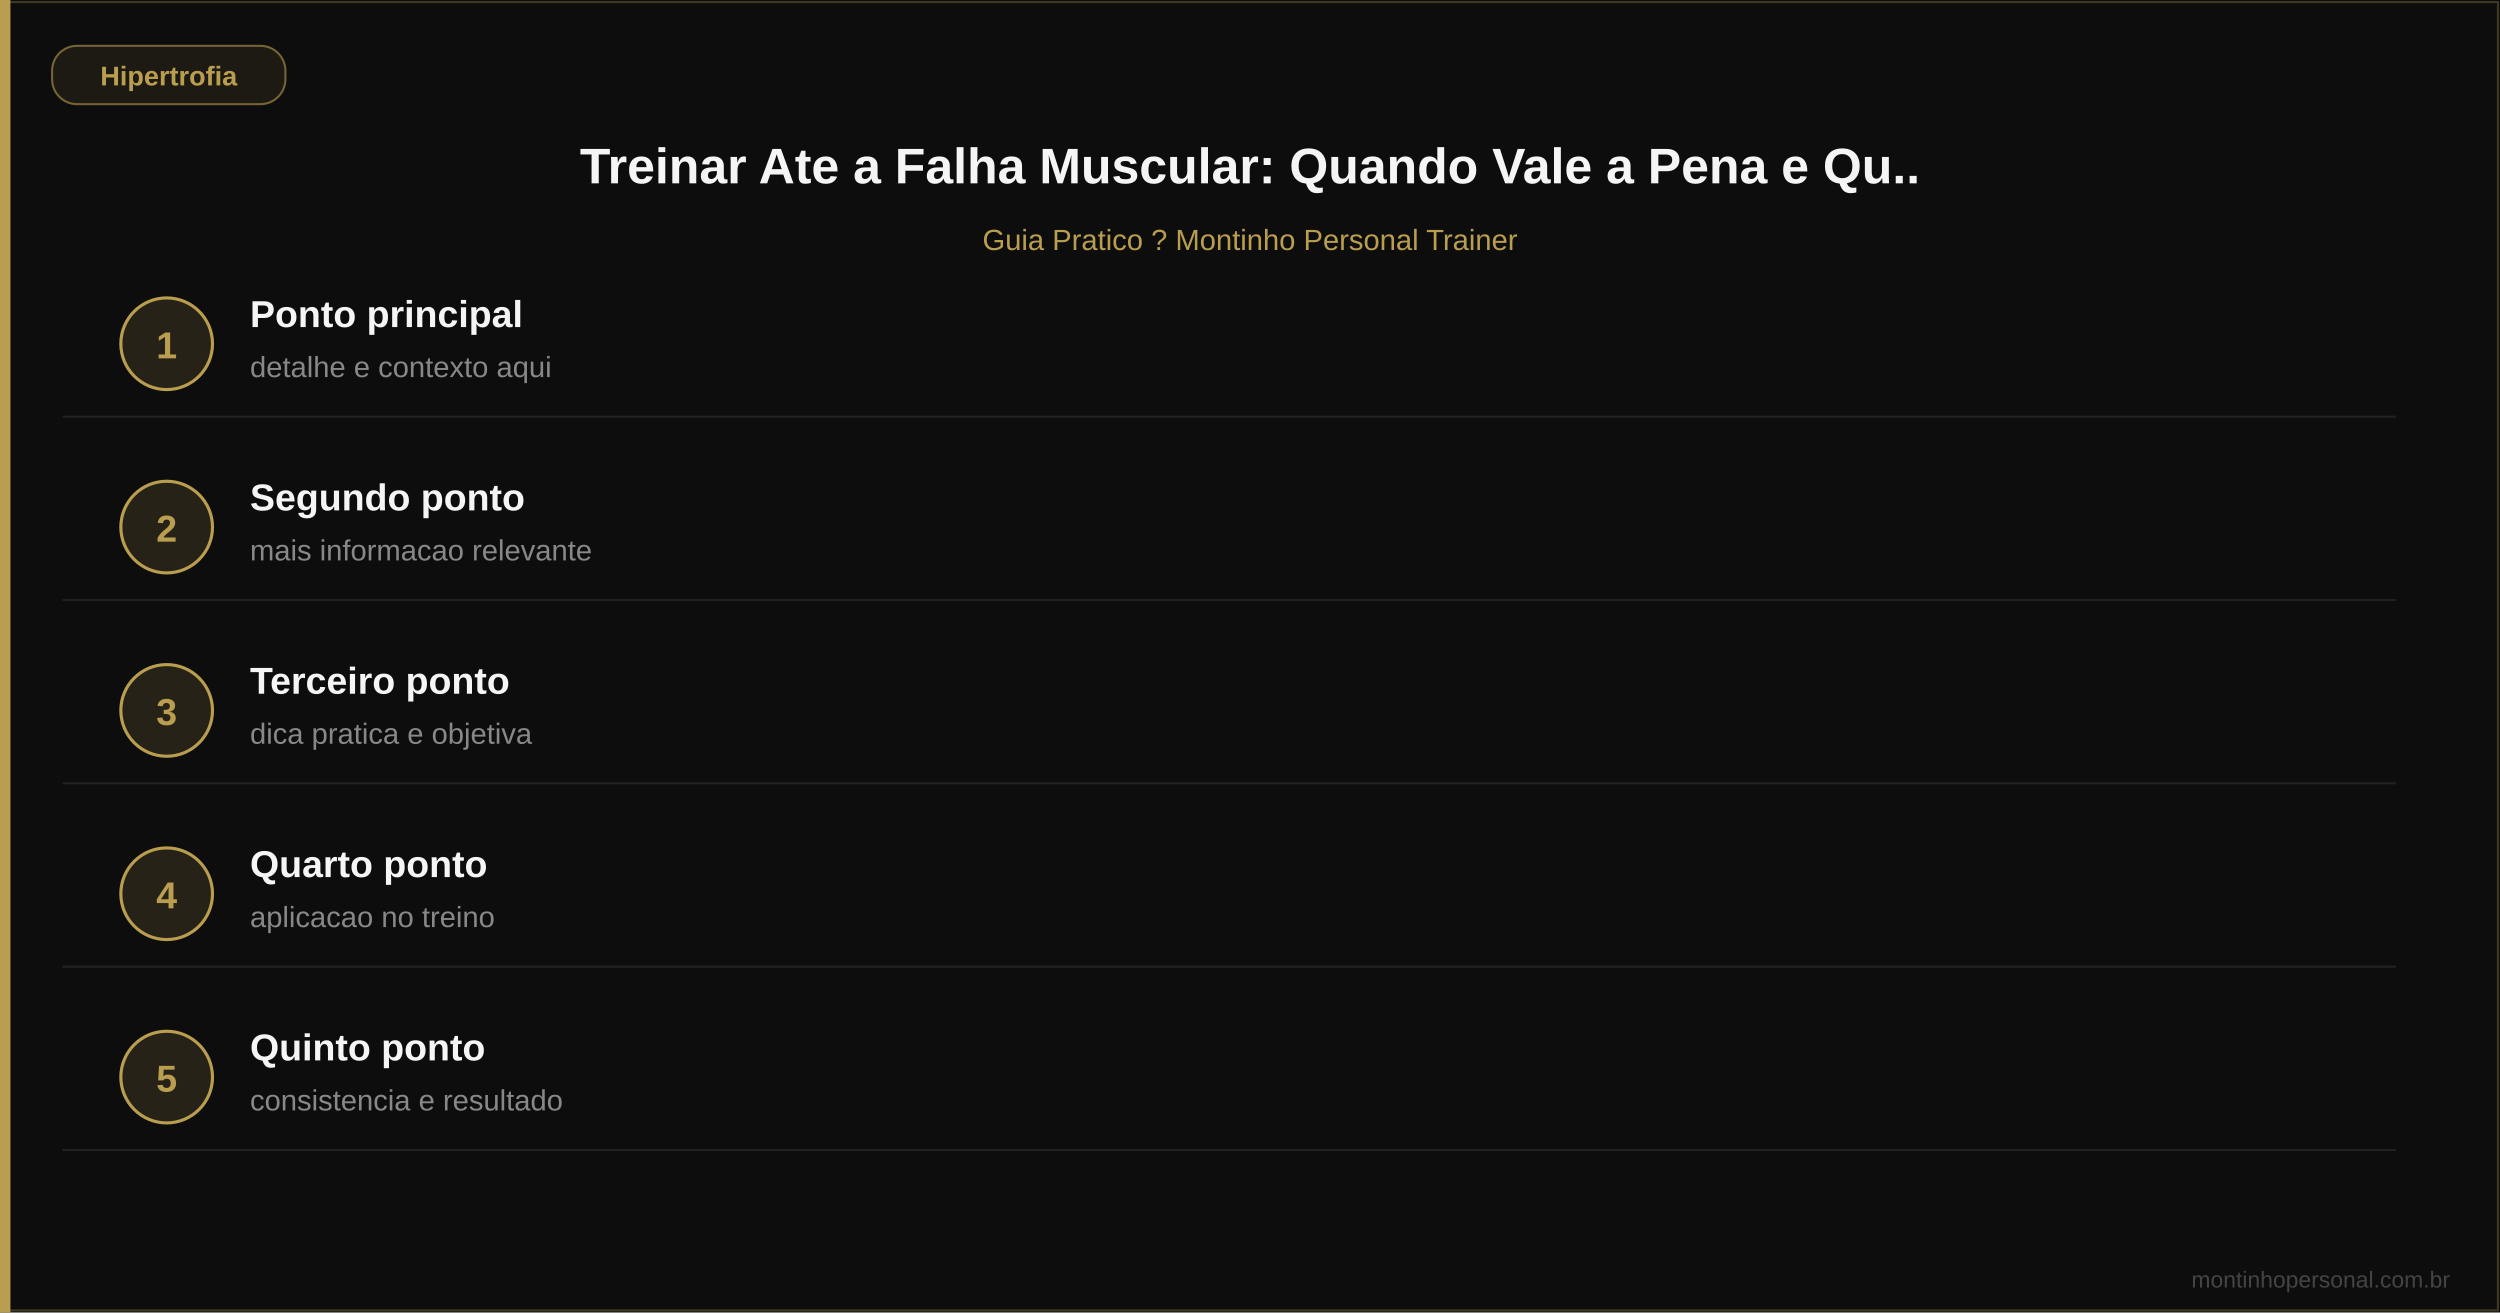
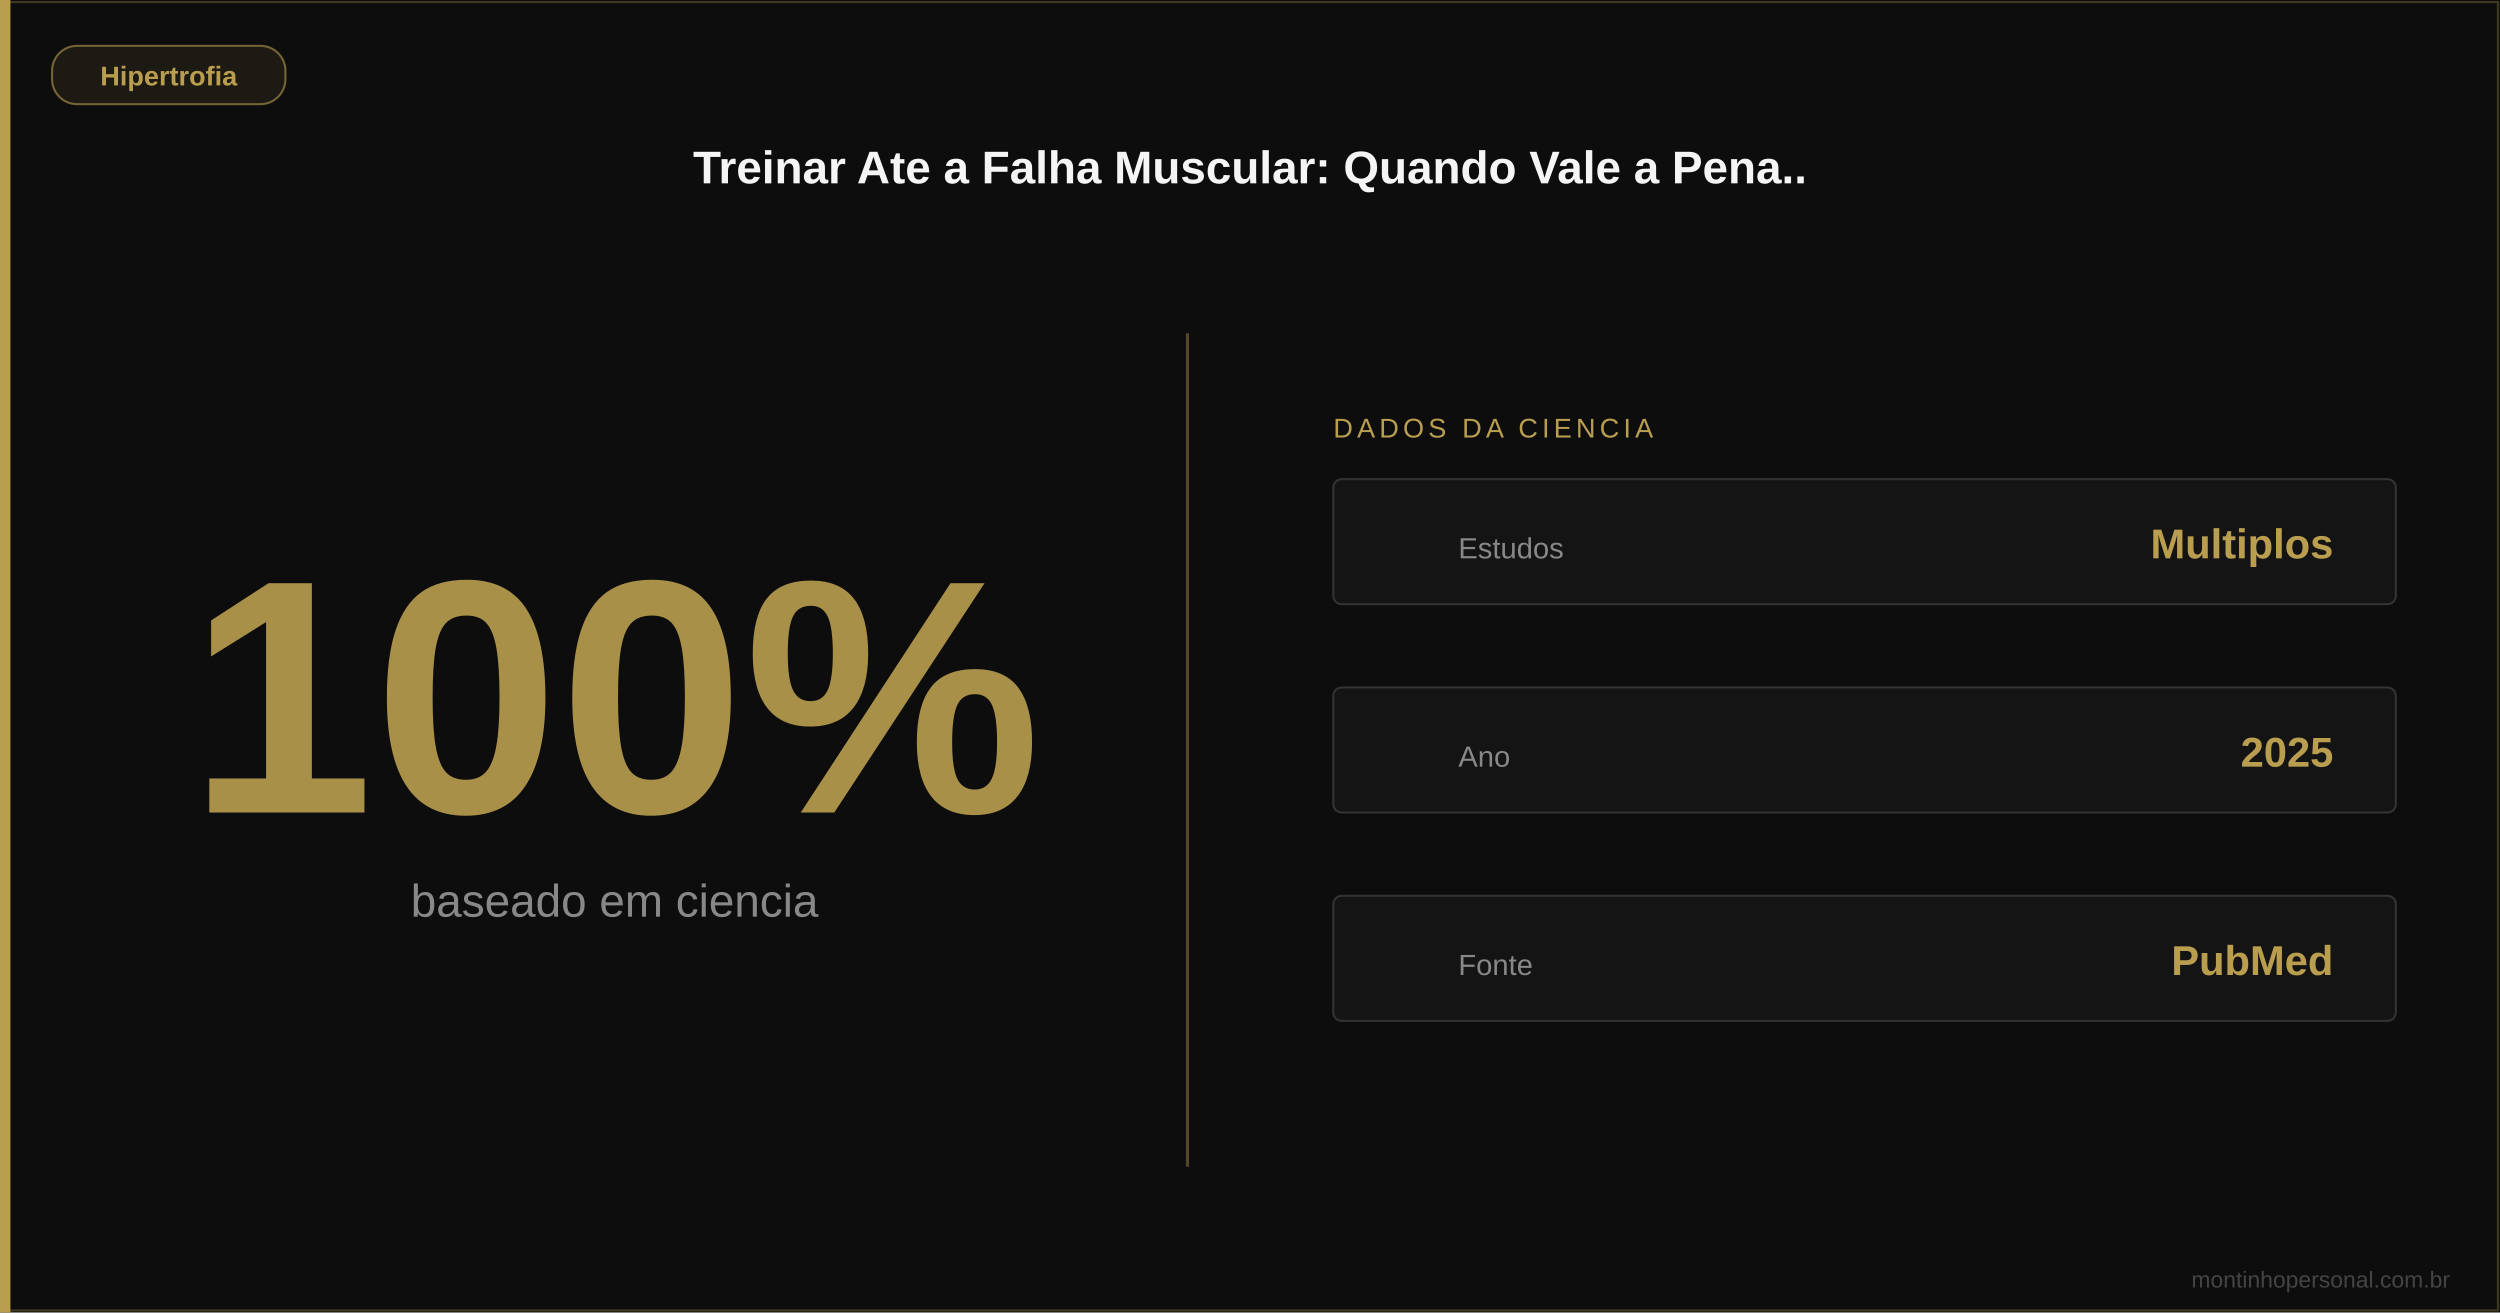
<svg xmlns="http://www.w3.org/2000/svg" viewBox="0 0 1200 630" width="1200" height="630" role="img" aria-label="Treinar Ate a Falha Muscular: Quando Vale a Pena e Quando Prejudica">
  <rect width="1200" height="630" fill="#0d0d0d" />
  <rect x="0" y="0" width="5" height="630" fill="#BA9E50" />
  <rect x="1" y="1" width="1198" height="628" fill="none" stroke="#BA9E50" stroke-width="1" opacity="0.3" />
  <rect x="25" y="22" width="112" height="28" rx="12" fill="#BA9E50" fill-opacity="0.15" stroke="#BA9E50" stroke-width="1" opacity="0.6" />
  <text x="81" y="41" font-family="Arial,sans-serif" font-size="13" fill="#BA9E50" text-anchor="middle" font-weight="600">Hipertrofia</text>
-   <text x="600" y="88" font-family="Arial,sans-serif" font-size="24" fill="#F5F5F5" text-anchor="middle" font-weight="bold">Treinar Ate a Falha Muscular: Quando Vale a Pena e Qu..</text>
-   <text x="600" y="120" font-family="Arial,sans-serif" font-size="14" fill="#BA9E50" text-anchor="middle">Guia Pratico ? Montinho Personal Trainer</text>
-   <circle cx="80" cy="165" r="22" fill="#BA9E50" fill-opacity="0.15" stroke="#BA9E50" stroke-width="1.5" />
-   <text x="80" y="172" font-family="Arial,sans-serif" font-size="18" fill="#BA9E50" text-anchor="middle" font-weight="bold">1</text>
-   <text x="120" y="157" font-family="Arial,sans-serif" font-size="18" fill="#F5F5F5" font-weight="bold">Ponto principal</text>
-   <text x="120" y="181" font-family="Arial,sans-serif" font-size="14" fill="#888888">detalhe e contexto aqui</text>
-   <line x1="30" y1="200" x2="1150" y2="200" stroke="#222" stroke-width="1" />
-   <circle cx="80" cy="253" r="22" fill="#BA9E50" fill-opacity="0.15" stroke="#BA9E50" stroke-width="1.5" />
-   <text x="80" y="260" font-family="Arial,sans-serif" font-size="18" fill="#BA9E50" text-anchor="middle" font-weight="bold">2</text>
-   <text x="120" y="245" font-family="Arial,sans-serif" font-size="18" fill="#F5F5F5" font-weight="bold">Segundo ponto</text>
-   <text x="120" y="269" font-family="Arial,sans-serif" font-size="14" fill="#888888">mais informacao relevante</text>
-   <line x1="30" y1="288" x2="1150" y2="288" stroke="#222" stroke-width="1" />
-   <circle cx="80" cy="341" r="22" fill="#BA9E50" fill-opacity="0.15" stroke="#BA9E50" stroke-width="1.5" />
-   <text x="80" y="348" font-family="Arial,sans-serif" font-size="18" fill="#BA9E50" text-anchor="middle" font-weight="bold">3</text>
-   <text x="120" y="333" font-family="Arial,sans-serif" font-size="18" fill="#F5F5F5" font-weight="bold">Terceiro ponto</text>
-   <text x="120" y="357" font-family="Arial,sans-serif" font-size="14" fill="#888888">dica pratica e objetiva</text>
-   <line x1="30" y1="376" x2="1150" y2="376" stroke="#222" stroke-width="1" />
-   <circle cx="80" cy="429" r="22" fill="#BA9E50" fill-opacity="0.15" stroke="#BA9E50" stroke-width="1.5" />
-   <text x="80" y="436" font-family="Arial,sans-serif" font-size="18" fill="#BA9E50" text-anchor="middle" font-weight="bold">4</text>
-   <text x="120" y="421" font-family="Arial,sans-serif" font-size="18" fill="#F5F5F5" font-weight="bold">Quarto ponto</text>
-   <text x="120" y="445" font-family="Arial,sans-serif" font-size="14" fill="#888888">aplicacao no treino</text>
-   <line x1="30" y1="464" x2="1150" y2="464" stroke="#222" stroke-width="1" />
-   <circle cx="80" cy="517" r="22" fill="#BA9E50" fill-opacity="0.15" stroke="#BA9E50" stroke-width="1.5" />
-   <text x="80" y="524" font-family="Arial,sans-serif" font-size="18" fill="#BA9E50" text-anchor="middle" font-weight="bold">5</text>
-   <text x="120" y="509" font-family="Arial,sans-serif" font-size="18" fill="#F5F5F5" font-weight="bold">Quinto ponto</text>
-   <text x="120" y="533" font-family="Arial,sans-serif" font-size="14" fill="#888888">consistencia e resultado</text>
-   <line x1="30" y1="552" x2="1150" y2="552" stroke="#222" stroke-width="1" />
+   <text x="600" y="88" font-family="Arial,sans-serif" font-size="22" fill="#F5F5F5" text-anchor="middle" font-weight="bold">Treinar Ate a Falha Muscular: Quando Vale a Pena..</text>
+   <text x="295" y="390" font-family="Arial,sans-serif" font-size="160" fill="#BA9E50" text-anchor="middle" font-weight="bold" opacity="0.9">100%</text>
+   <text x="295" y="440" font-family="Arial,sans-serif" font-size="22" fill="#888888" text-anchor="middle">baseado em ciencia</text>
+   <line x1="570" y1="160" x2="570" y2="560" stroke="#BA9E50" stroke-width="1.5" opacity="0.4" />
+   <text x="640" y="210" font-family="Arial,sans-serif" font-size="13" fill="#BA9E50" letter-spacing="2">DADOS DA CIENCIA</text>
+   <rect x="640" y="230" width="510" height="60" rx="4" fill="#141414" stroke="#333" stroke-width="1" />
+   <text x="700" y="268" font-family="Arial,sans-serif" font-size="14" fill="#888888">Estudos</text>
+   <text x="1120" y="268" font-family="Arial,sans-serif" font-size="20" fill="#BA9E50" text-anchor="end" font-weight="bold">Multiplos</text>
+   <rect x="640" y="330" width="510" height="60" rx="4" fill="#141414" stroke="#333" stroke-width="1" />
+   <text x="700" y="368" font-family="Arial,sans-serif" font-size="14" fill="#888888">Ano</text>
+   <text x="1120" y="368" font-family="Arial,sans-serif" font-size="20" fill="#BA9E50" text-anchor="end" font-weight="bold">2025</text>
+   <rect x="640" y="430" width="510" height="60" rx="4" fill="#141414" stroke="#333" stroke-width="1" />
+   <text x="700" y="468" font-family="Arial,sans-serif" font-size="14" fill="#888888">Fonte</text>
+   <text x="1120" y="468" font-family="Arial,sans-serif" font-size="20" fill="#BA9E50" text-anchor="end" font-weight="bold">PubMed</text>
  <text x="1176" y="618" font-family="Arial,sans-serif" font-size="11" fill="#444" text-anchor="end">montinhopersonal.com.br</text>
</svg>
